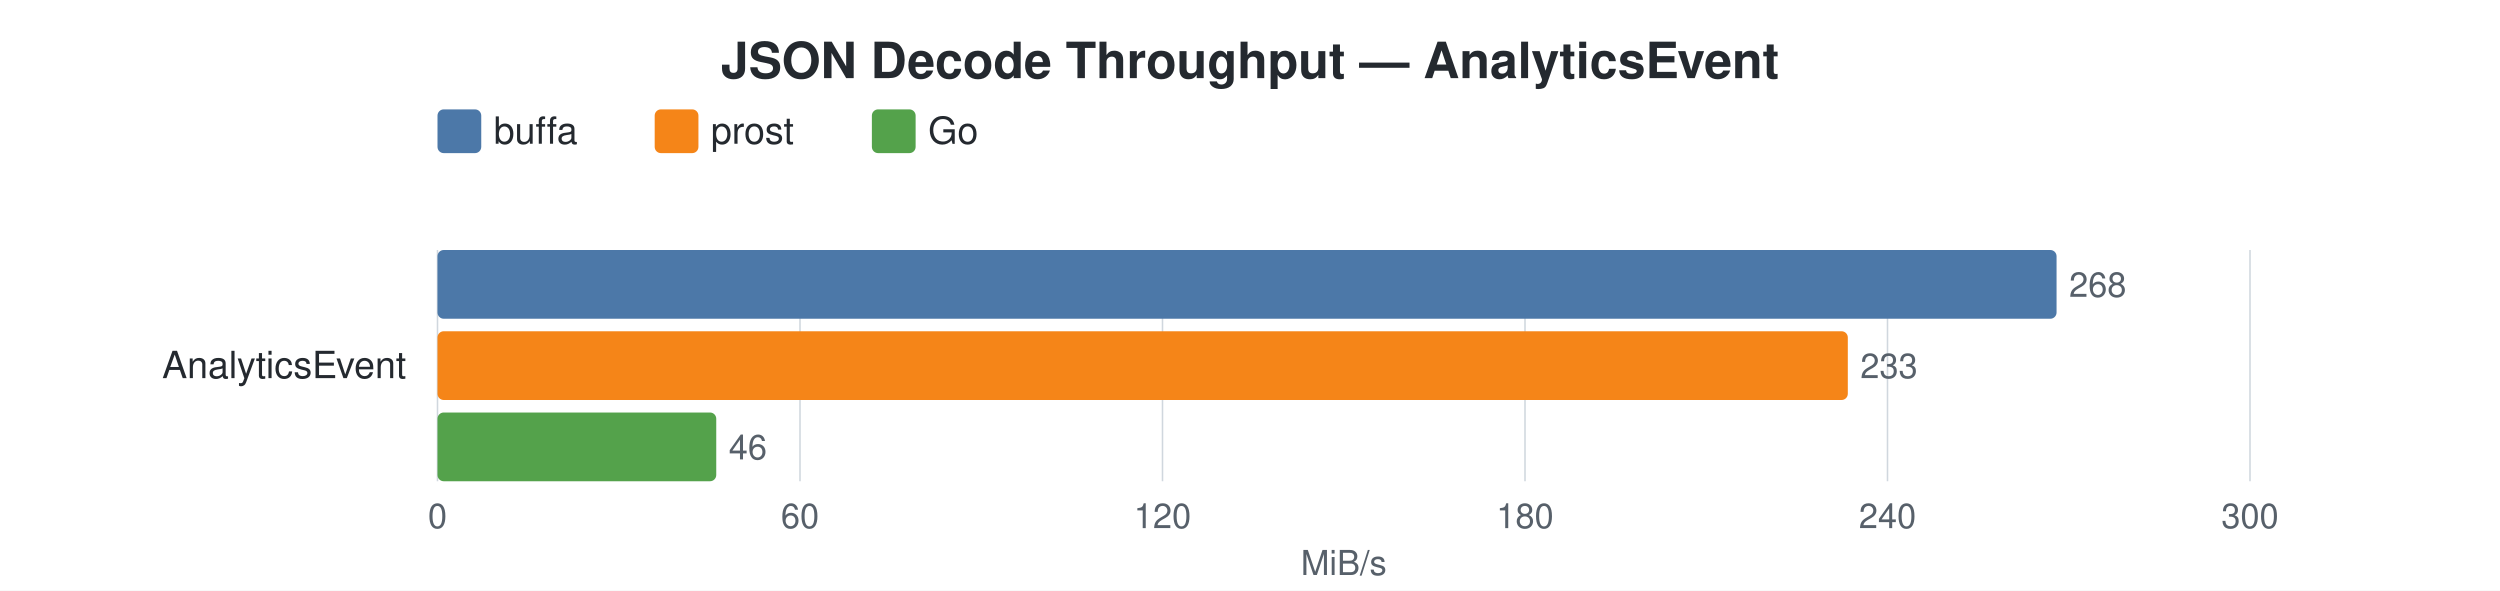
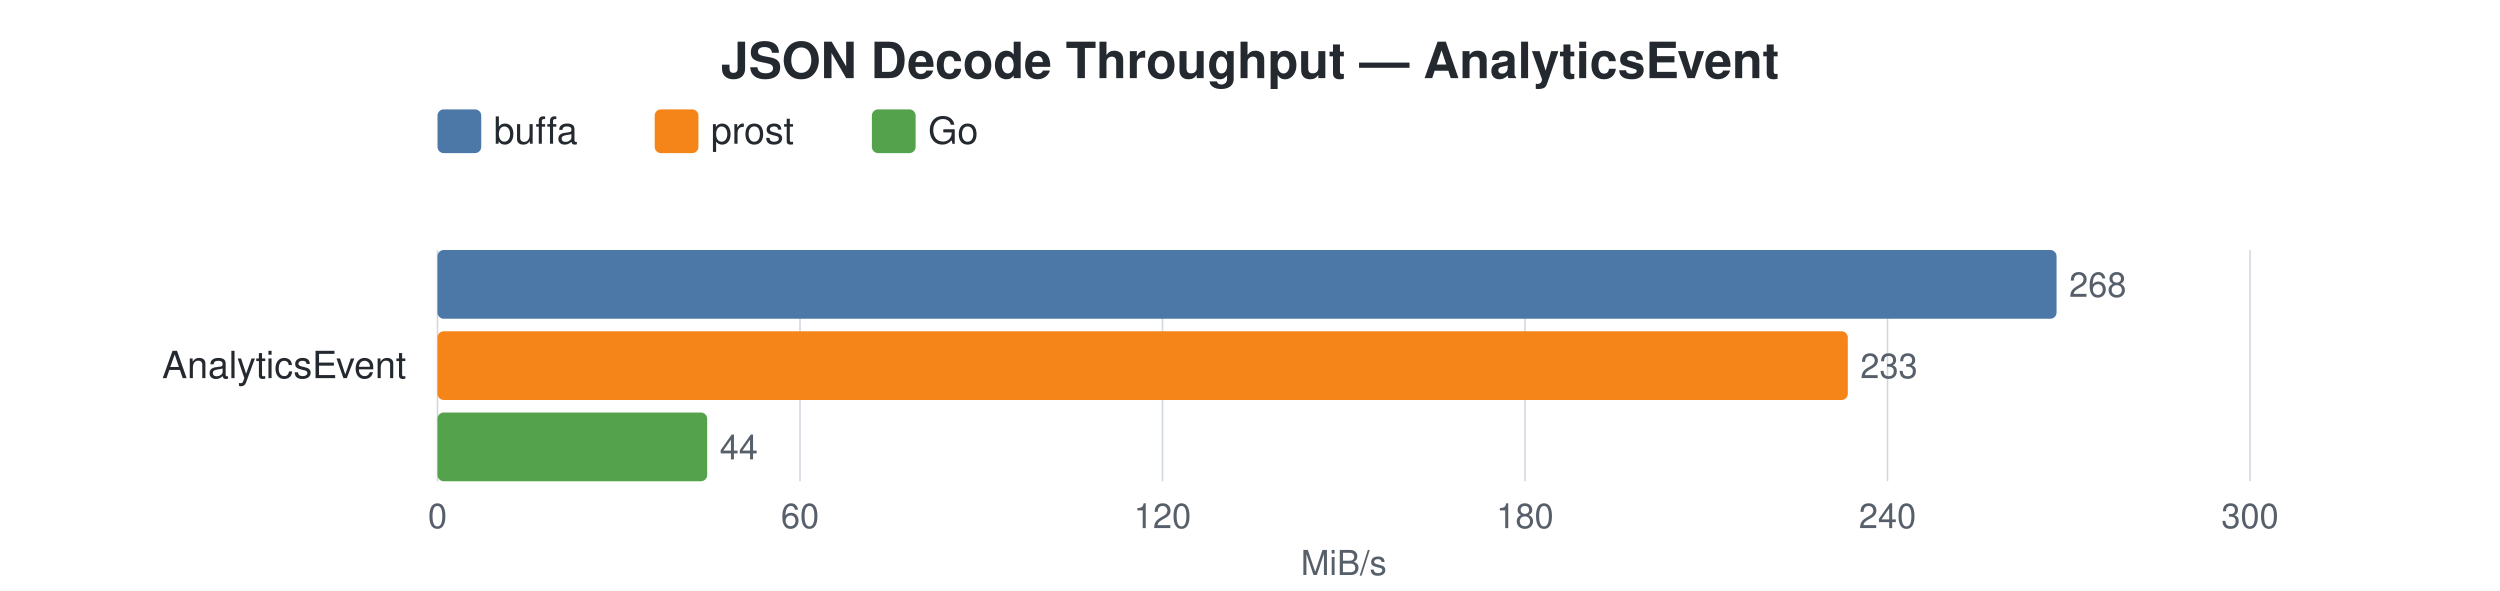
<svg xmlns="http://www.w3.org/2000/svg" width="800" height="189" viewBox="0 0 800 189">
  <style>
    text { font-family: -apple-system, BlinkMacSystemFont, "Segoe UI", Helvetica, Arial, sans-serif; }
    .title { font-size: 16px; font-weight: 600; fill: #24292f; }
    .label { font-size: 12px; fill: #24292f; }
    .value { font-size: 11px; fill: #57606a; }
    .axis-label { font-size: 11px; fill: #57606a; }
    .legend-text { font-size: 12px; fill: #24292f; }
    .grid { stroke: #d0d7de; stroke-width: 0.5; }
  </style>
  <rect width="100%" height="100%" fill="white" />
  <text x="400.0" y="25" text-anchor="middle" class="title">JSON Decode Throughput — AnalyticsEvent</text>
  <rect x="140" y="35" width="14" height="14" rx="2" fill="#4C78A8" />
  <text x="158" y="46" class="legend-text">buffa</text>
  <rect x="209.5" y="35" width="14" height="14" rx="2" fill="#F58518" />
  <text x="227.5" y="46" class="legend-text">prost</text>
  <rect x="279.0" y="35" width="14" height="14" rx="2" fill="#54A24B" />
  <text x="297.0" y="46" class="legend-text">Go</text>
  <line x1="140.0" y1="80" x2="140.0" y2="154" class="grid" />
  <text x="140.0" y="169" text-anchor="middle" class="axis-label">0</text>
  <line x1="256.0" y1="80" x2="256.0" y2="154" class="grid" />
  <text x="256.0" y="169" text-anchor="middle" class="axis-label">60</text>
  <line x1="372.0" y1="80" x2="372.0" y2="154" class="grid" />
  <text x="372.0" y="169" text-anchor="middle" class="axis-label">120</text>
  <line x1="488.0" y1="80" x2="488.0" y2="154" class="grid" />
  <text x="488.0" y="169" text-anchor="middle" class="axis-label">180</text>
  <line x1="604.0" y1="80" x2="604.0" y2="154" class="grid" />
  <text x="604.0" y="169" text-anchor="middle" class="axis-label">240</text>
  <line x1="720.0" y1="80" x2="720.0" y2="154" class="grid" />
  <text x="720.0" y="169" text-anchor="middle" class="axis-label">300</text>
  <text x="430.0" y="184" text-anchor="middle" class="axis-label">MiB/s</text>
  <text x="130" y="121.0" text-anchor="end" class="label">AnalyticsEvent</text>
  <rect x="140" y="80.0" width="518.1" height="22" rx="2" fill="#4C78A8" />
  <text x="662.1" y="95.0" class="value">268</text>
  <rect x="140" y="106.0" width="451.3" height="22" rx="2" fill="#F58518" />
  <text x="595.3" y="121.0" class="value">233</text>
-   <rect x="140" y="132.0" width="89.2" height="22" rx="2" fill="#54A24B" />
-   <text x="233.2" y="147.0" class="value">46</text>
+   <rect x="140" y="132.0" width="86.3" height="22" rx="2" fill="#54A24B" />
+   <text x="230.3" y="147.0" class="value">44</text>
</svg>
